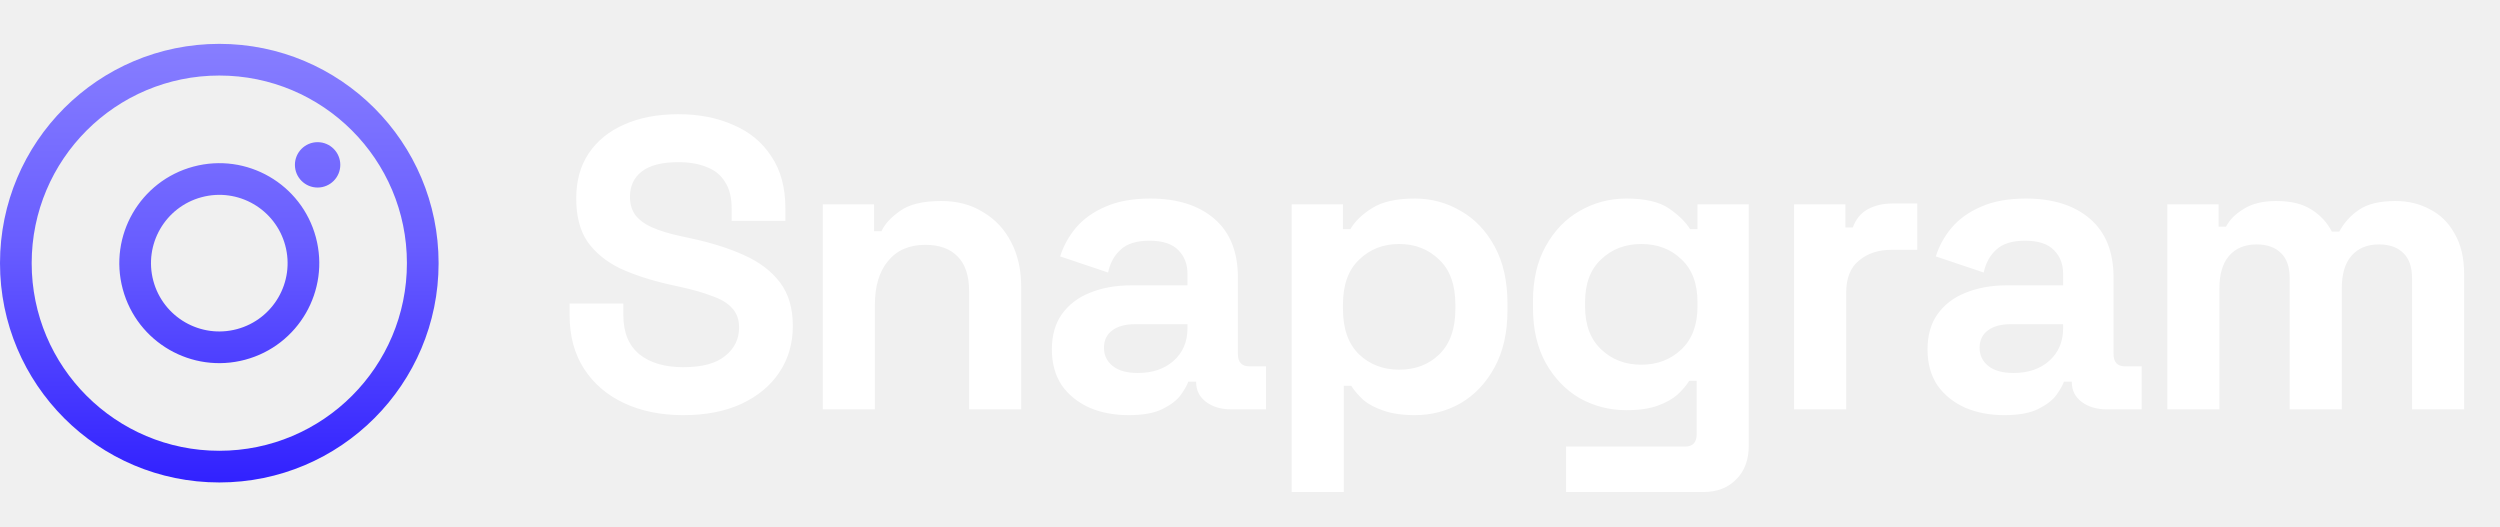
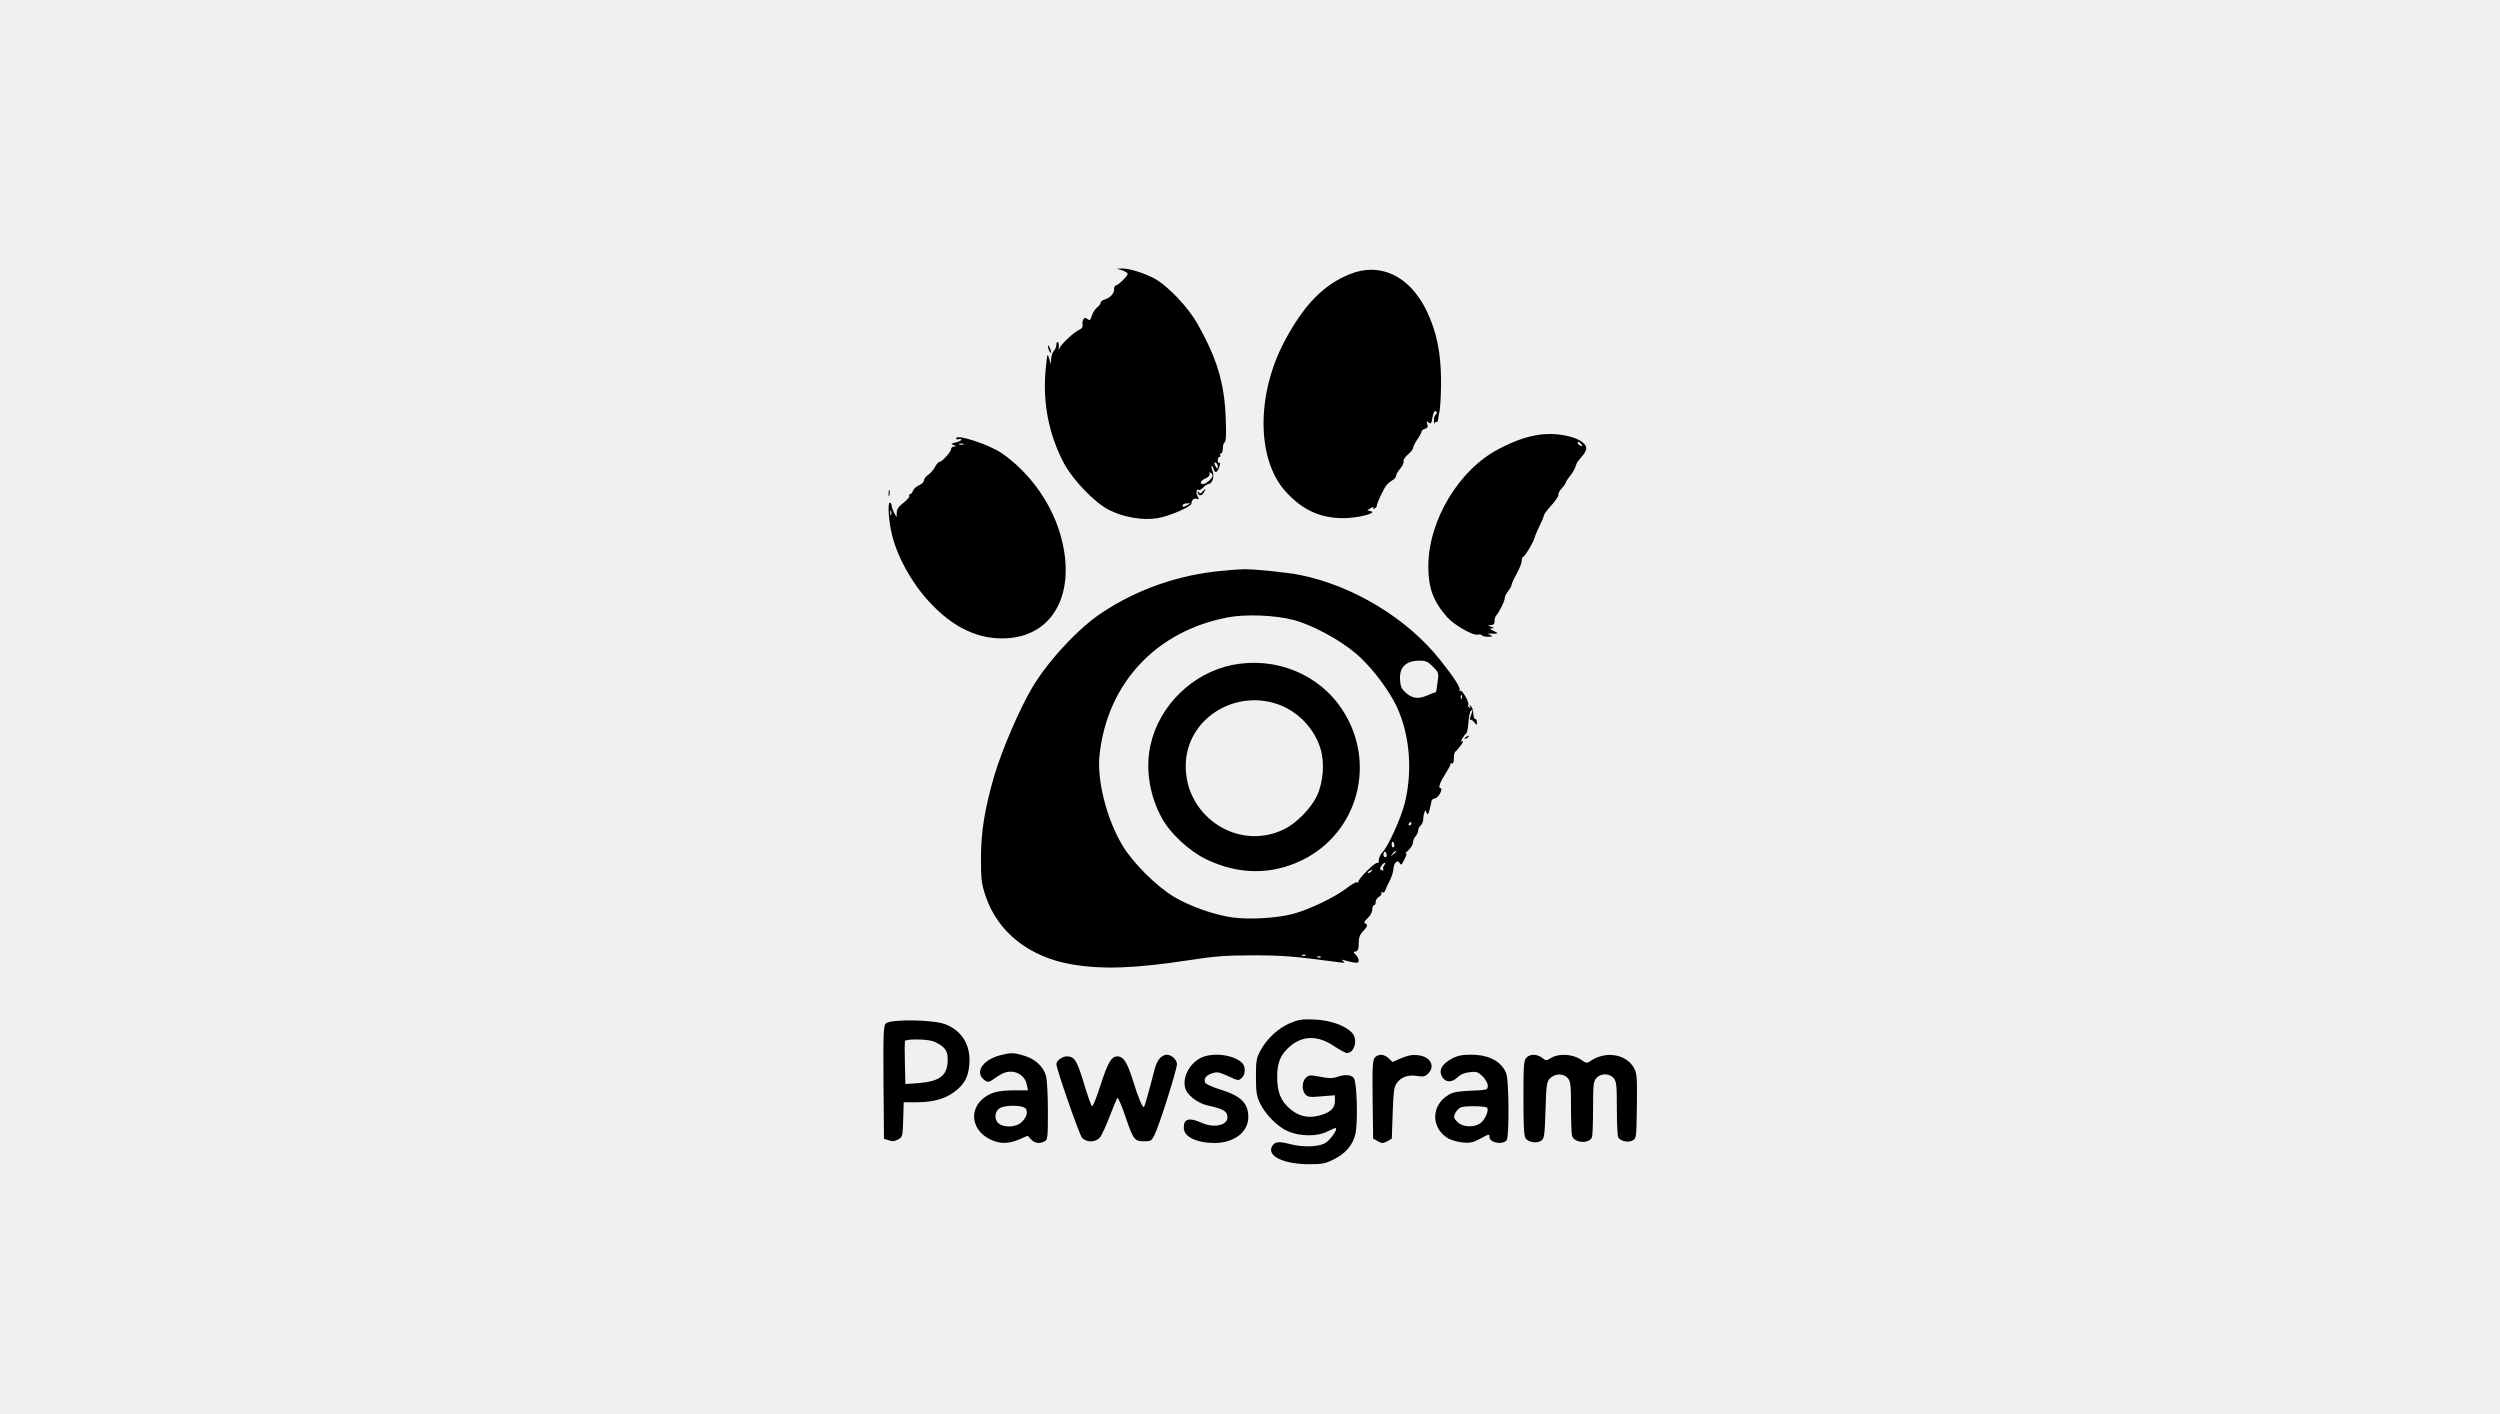
- <svg xmlns="http://www.w3.org/2000/svg" width="171" height="36" viewBox="0 0 171 36" fill="none">
-   <path fill-rule="evenodd" clip-rule="evenodd" d="M27.833 18C27.833 25.088 22.088 30.833 15 30.833C7.912 30.833 2.167 25.088 2.167 18C2.167 10.912 7.912 5.167 15 5.167C22.088 5.167 27.833 10.912 27.833 18ZM30 18C30 26.284 23.284 33 15 33C6.716 33 0 26.284 0 18C0 9.716 6.716 3 15 3C23.284 3 30 9.716 30 18ZM23.276 11.276C23.276 12.133 22.581 12.828 21.724 12.828C20.867 12.828 20.172 12.133 20.172 11.276C20.172 10.419 20.867 9.724 21.724 9.724C22.581 9.724 23.276 10.419 23.276 11.276ZM10.488 19.209C11.156 21.701 13.717 23.18 16.209 22.512C18.701 21.844 20.18 19.283 19.512 16.791C18.844 14.299 16.283 12.82 13.791 13.488C11.299 14.156 9.82 16.717 10.488 19.209ZM8.395 19.77C9.372 23.418 13.122 25.582 16.77 24.605C20.417 23.627 22.582 19.878 21.605 16.23C20.627 12.582 16.878 10.418 13.23 11.395C9.582 12.373 7.418 16.122 8.395 19.77Z" fill="url(#paint0_linear_120_1360)" />
-   <path d="M46.737 28.396C45.21 28.396 43.862 28.122 42.694 27.576C41.525 27.029 40.611 26.247 39.951 25.229C39.291 24.211 38.961 22.986 38.961 21.553V20.762H42.637V21.553C42.637 22.741 43.005 23.636 43.74 24.239C44.475 24.824 45.474 25.116 46.737 25.116C48.019 25.116 48.971 24.861 49.593 24.352C50.234 23.844 50.554 23.193 50.554 22.402C50.554 21.855 50.394 21.412 50.073 21.073C49.772 20.733 49.319 20.46 48.716 20.253C48.132 20.026 47.416 19.819 46.567 19.631L45.917 19.489C44.56 19.188 43.391 18.811 42.411 18.358C41.45 17.887 40.705 17.274 40.177 16.52C39.668 15.766 39.414 14.786 39.414 13.58C39.414 12.373 39.697 11.346 40.262 10.498C40.846 9.631 41.657 8.971 42.694 8.519C43.749 8.047 44.984 7.812 46.398 7.812C47.811 7.812 49.065 8.057 50.158 8.547C51.27 9.018 52.137 9.734 52.76 10.696C53.4 11.638 53.721 12.826 53.721 14.258V15.107H50.045V14.258C50.045 13.504 49.894 12.901 49.593 12.449C49.31 11.978 48.895 11.638 48.349 11.431C47.802 11.205 47.152 11.092 46.398 11.092C45.267 11.092 44.428 11.308 43.881 11.742C43.353 12.157 43.09 12.732 43.09 13.467C43.09 13.957 43.212 14.371 43.457 14.711C43.721 15.05 44.107 15.333 44.616 15.559C45.125 15.785 45.776 15.983 46.567 16.153L47.218 16.294C48.631 16.596 49.857 16.982 50.893 17.453C51.949 17.925 52.769 18.547 53.353 19.32C53.938 20.093 54.23 21.082 54.23 22.288C54.23 23.495 53.919 24.56 53.297 25.483C52.694 26.388 51.826 27.105 50.695 27.632C49.583 28.141 48.264 28.396 46.737 28.396ZM56.278 28V13.976H59.784V15.813H60.293C60.519 15.323 60.944 14.862 61.566 14.428C62.188 13.976 63.13 13.749 64.393 13.749C65.486 13.749 66.438 14.004 67.249 14.513C68.078 15.003 68.719 15.691 69.171 16.577C69.624 17.444 69.85 18.462 69.85 19.631V28H66.287V19.913C66.287 18.858 66.024 18.066 65.496 17.538C64.987 17.011 64.252 16.747 63.29 16.747C62.197 16.747 61.349 17.114 60.746 17.849C60.142 18.566 59.841 19.574 59.841 20.875V28H56.278ZM77.208 28.396C76.209 28.396 75.313 28.226 74.521 27.887C73.73 27.529 73.098 27.02 72.627 26.36C72.175 25.681 71.948 24.861 71.948 23.9C71.948 22.939 72.175 22.138 72.627 21.497C73.098 20.837 73.739 20.347 74.55 20.026C75.379 19.687 76.322 19.517 77.377 19.517H81.223V18.726C81.223 18.066 81.015 17.529 80.601 17.114C80.186 16.681 79.526 16.464 78.621 16.464C77.735 16.464 77.076 16.671 76.642 17.086C76.209 17.482 75.926 18 75.794 18.641L72.514 17.538C72.74 16.822 73.098 16.172 73.588 15.587C74.097 14.984 74.766 14.503 75.596 14.145C76.444 13.768 77.472 13.58 78.678 13.58C80.525 13.58 81.986 14.042 83.061 14.965C84.135 15.889 84.672 17.227 84.672 18.98V24.211C84.672 24.777 84.936 25.059 85.464 25.059H86.595V28H84.22C83.522 28 82.947 27.83 82.495 27.491C82.043 27.152 81.816 26.699 81.816 26.134V26.106H81.279C81.204 26.332 81.034 26.633 80.77 27.01C80.506 27.369 80.092 27.689 79.526 27.972C78.961 28.255 78.188 28.396 77.208 28.396ZM77.83 25.512C78.829 25.512 79.639 25.238 80.261 24.692C80.902 24.126 81.223 23.382 81.223 22.458V22.175H77.632C76.972 22.175 76.454 22.317 76.077 22.599C75.7 22.882 75.511 23.278 75.511 23.787C75.511 24.296 75.709 24.711 76.105 25.031C76.501 25.352 77.076 25.512 77.83 25.512ZM88.351 33.655V13.976H91.858V15.672H92.366C92.687 15.126 93.186 14.645 93.865 14.23C94.544 13.797 95.514 13.58 96.777 13.58C97.908 13.58 98.954 13.863 99.916 14.428C100.877 14.975 101.65 15.785 102.234 16.86C102.819 17.934 103.111 19.235 103.111 20.762V21.214C103.111 22.741 102.819 24.041 102.234 25.116C101.65 26.19 100.877 27.01 99.916 27.576C98.954 28.122 97.908 28.396 96.777 28.396C95.929 28.396 95.213 28.292 94.628 28.085C94.063 27.896 93.601 27.651 93.243 27.35C92.904 27.029 92.63 26.709 92.423 26.388H91.914V33.655H88.351ZM95.703 25.286C96.815 25.286 97.729 24.937 98.445 24.239C99.181 23.523 99.548 22.486 99.548 21.129V20.846C99.548 19.489 99.181 18.462 98.445 17.765C97.71 17.048 96.796 16.69 95.703 16.69C94.61 16.69 93.695 17.048 92.96 17.765C92.225 18.462 91.858 19.489 91.858 20.846V21.129C91.858 22.486 92.225 23.523 92.96 24.239C93.695 24.937 94.61 25.286 95.703 25.286ZM104.855 21.044V20.592C104.855 19.122 105.148 17.868 105.732 16.831C106.316 15.776 107.089 14.975 108.05 14.428C109.031 13.863 110.096 13.58 111.245 13.58C112.527 13.58 113.498 13.806 114.158 14.258C114.818 14.711 115.298 15.182 115.6 15.672H116.109V13.976H119.615V30.488C119.615 31.45 119.332 32.213 118.767 32.779C118.201 33.363 117.447 33.655 116.505 33.655H107.117V30.545H115.26C115.788 30.545 116.052 30.262 116.052 29.697V26.049H115.543C115.355 26.351 115.091 26.662 114.752 26.982C114.412 27.284 113.96 27.538 113.394 27.745C112.829 27.953 112.113 28.056 111.245 28.056C110.096 28.056 109.031 27.783 108.05 27.237C107.089 26.671 106.316 25.87 105.732 24.833C105.148 23.778 104.855 22.515 104.855 21.044ZM112.263 24.946C113.357 24.946 114.271 24.598 115.006 23.9C115.741 23.203 116.109 22.223 116.109 20.96V20.677C116.109 19.395 115.741 18.415 115.006 17.736C114.29 17.039 113.376 16.69 112.263 16.69C111.17 16.69 110.256 17.039 109.521 17.736C108.786 18.415 108.418 19.395 108.418 20.677V20.96C108.418 22.223 108.786 23.203 109.521 23.9C110.256 24.598 111.17 24.946 112.263 24.946ZM122.716 28V13.976H126.223V15.559H126.731C126.939 14.993 127.278 14.579 127.749 14.315C128.239 14.051 128.805 13.919 129.446 13.919H131.142V17.086H129.389C128.485 17.086 127.74 17.331 127.156 17.821C126.571 18.292 126.279 19.027 126.279 20.026V28H122.716ZM137.102 28.396C136.103 28.396 135.207 28.226 134.416 27.887C133.624 27.529 132.992 27.02 132.521 26.36C132.069 25.681 131.843 24.861 131.843 23.9C131.843 22.939 132.069 22.138 132.521 21.497C132.992 20.837 133.633 20.347 134.444 20.026C135.273 19.687 136.216 19.517 137.271 19.517H141.117V18.726C141.117 18.066 140.909 17.529 140.495 17.114C140.08 16.681 139.42 16.464 138.515 16.464C137.63 16.464 136.97 16.671 136.536 17.086C136.103 17.482 135.82 18 135.688 18.641L132.408 17.538C132.634 16.822 132.992 16.172 133.483 15.587C133.992 14.984 134.661 14.503 135.49 14.145C136.338 13.768 137.366 13.58 138.572 13.58C140.419 13.58 141.88 14.042 142.955 14.965C144.029 15.889 144.566 17.227 144.566 18.98V24.211C144.566 24.777 144.83 25.059 145.358 25.059H146.489V28H144.114C143.416 28 142.842 27.83 142.389 27.491C141.937 27.152 141.711 26.699 141.711 26.134V26.106H141.173C141.098 26.332 140.928 26.633 140.664 27.01C140.4 27.369 139.986 27.689 139.42 27.972C138.855 28.255 138.082 28.396 137.102 28.396ZM137.724 25.512C138.723 25.512 139.533 25.238 140.155 24.692C140.796 24.126 141.117 23.382 141.117 22.458V22.175H137.526C136.866 22.175 136.348 22.317 135.971 22.599C135.594 22.882 135.405 23.278 135.405 23.787C135.405 24.296 135.603 24.711 135.999 25.031C136.395 25.352 136.97 25.512 137.724 25.512ZM148.246 28V13.976H151.752V15.502H152.261C152.506 15.031 152.911 14.626 153.476 14.287C154.042 13.928 154.787 13.749 155.71 13.749C156.709 13.749 157.51 13.947 158.114 14.343C158.717 14.72 159.179 15.22 159.499 15.842H160.008C160.328 15.239 160.781 14.739 161.365 14.343C161.949 13.947 162.779 13.749 163.853 13.749C164.72 13.749 165.503 13.938 166.2 14.315C166.916 14.673 167.482 15.229 167.897 15.983C168.33 16.718 168.547 17.651 168.547 18.782V28H164.984V19.037C164.984 18.264 164.786 17.689 164.391 17.312C163.995 16.916 163.439 16.718 162.722 16.718C161.912 16.718 161.28 16.982 160.828 17.51C160.394 18.019 160.178 18.754 160.178 19.715V28H156.615V19.037C156.615 18.264 156.417 17.689 156.021 17.312C155.625 16.916 155.069 16.718 154.353 16.718C153.542 16.718 152.911 16.982 152.459 17.51C152.025 18.019 151.808 18.754 151.808 19.715V28H148.246Z" fill="white" />
-   <defs>
-     <linearGradient id="paint0_linear_120_1360" x1="15" y1="3" x2="15" y2="33" gradientUnits="userSpaceOnUse">
-       <stop stop-color="#877EFF" />
-       <stop offset="0.461" stop-color="#685DFF" />
-       <stop offset="1" stop-color="#3121FF" />
-     </linearGradient>
-   </defs>
+ <svg xmlns="http://www.w3.org/2000/svg" version="1.0" width="1472pt" height="832pt" viewBox="0 0 1472 832" preserveAspectRatio="xMidYMid meet">
+   <g transform="translate(0,832) scale(0.1,-0.1)" fill="#000000" stroke="none">
+     <path d="M6608 6728 c17 -6 32 -15 32 -20 0 -13 -56 -68 -69 -68 -6 0 -11 -11 -11 -23 0 -26 -23 -51 -57 -61 -13 -4 -23 -13 -23 -19 0 -7 -9 -19 -20 -27 -11 -8 -25 -29 -31 -48 -9 -28 -13 -31 -26 -21 -12 10 -16 10 -24 -2 -5 -8 -7 -22 -5 -32 3 -12 -4 -22 -20 -29 -34 -16 -111 -89 -118 -113 -3 -12 -4 -8 -2 8 2 15 -1 30 -5 33 -5 3 -9 -4 -9 -16 0 -12 -7 -28 -15 -36 -8 -9 -15 -30 -16 -47 l-1 -32 -11 35 c-10 33 -11 29 -20 -65 -19 -193 18 -382 106 -550 53 -100 184 -237 268 -278 87 -44 199 -62 285 -48 70 12 199 68 199 86 0 20 16 34 31 28 14 -5 15 -3 5 16 -12 22 -6 46 8 36 5 -2 16 4 26 15 10 11 23 20 30 20 22 0 37 43 25 74 -6 16 -9 31 -6 33 2 3 7 -5 11 -16 9 -30 21 -26 34 9 6 18 6 28 1 25 -6 -4 -10 3 -10 14 0 12 5 21 11 21 5 0 7 5 4 10 -3 6 -1 10 4 10 6 0 11 13 11 29 0 17 5 33 11 37 8 5 10 47 6 143 -8 204 -49 344 -162 547 -57 104 -180 233 -261 276 -62 32 -147 58 -188 57 l-31 -1 33 -10z m562 -1156 c0 -15 -2 -15 -10 -2 -13 20 -13 33 0 25 6 -3 10 -14 10 -23z m-30 -53 c0 -14 -38 -49 -55 -49 -25 0 -17 20 13 33 17 7 27 18 24 26 -3 8 0 11 7 7 6 -4 11 -11 11 -17z m-132 -164 c-2 -1 -12 -7 -24 -13 -15 -8 -21 -8 -21 1 0 7 11 13 24 13 14 1 23 1 21 -1z" />
+     <path d="M7946 6705 c-155 -63 -270 -182 -383 -395 -166 -312 -164 -694 5 -882 98 -109 201 -158 339 -159 80 -1 207 30 165 41 l-22 5 21 13 c12 8 18 9 15 3 -4 -6 -1 -9 7 -5 7 2 14 10 14 17 0 12 22 61 48 108 8 14 26 31 40 39 14 7 25 20 25 28 0 8 11 27 25 43 13 16 22 36 19 43 -3 7 9 25 25 39 17 14 31 32 31 39 0 7 11 30 25 50 14 20 25 41 25 47 0 5 9 13 20 16 16 5 19 12 14 28 -6 19 -5 20 8 9 13 -10 16 -7 22 28 3 22 11 40 16 40 12 0 13 -17 1 -24 -5 -3 -8 -18 -8 -33 0 -16 2 -22 4 -15 3 6 8 10 12 8 4 -3 7 3 8 12 1 9 5 35 10 57 4 22 8 101 8 175 -1 163 -26 287 -85 410 -100 206 -275 289 -454 215z" />
+     <path d="M6171 6280 c0 -8 4 -22 9 -30 12 -18 12 -2 0 25 -6 13 -9 15 -9 5z" />
+     <path d="M9060 5760 c-76 -12 -141 -35 -234 -83 -236 -122 -416 -422 -416 -692 0 -128 29 -206 111 -299 39 -45 153 -110 179 -103 11 3 23 1 26 -4 3 -5 20 -9 37 -8 27 0 29 2 12 10 -18 8 -18 9 5 8 43 -2 46 2 15 16 -24 11 -26 14 -10 16 17 1 16 2 -5 9 -24 8 -24 8 -2 9 16 1 22 7 22 24 0 13 4 27 9 32 18 19 51 86 51 103 0 9 9 28 20 42 11 14 20 30 20 36 0 6 13 35 30 65 16 30 30 64 30 76 0 12 4 23 9 25 12 5 59 83 66 111 4 14 18 46 31 73 13 26 24 52 24 58 0 6 20 34 45 61 25 28 43 55 41 62 -3 6 6 23 20 38 13 14 24 30 24 35 0 5 11 21 24 37 13 15 27 39 31 52 4 14 11 29 16 35 5 6 18 22 29 35 11 13 20 32 20 41 0 56 -152 99 -280 80z m250 -55 c11 -13 10 -14 -4 -9 -9 3 -16 10 -16 15 0 13 6 11 20 -6z" />
+     <path d="M5630 5739 c0 -6 7 -9 15 -5 8 3 15 2 15 -3 0 -5 -15 -12 -32 -16 -29 -6 -31 -8 -13 -15 17 -7 17 -9 3 -9 -10 -1 -18 -7 -18 -15 0 -17 -54 -76 -69 -76 -6 0 -17 -13 -26 -30 -8 -16 -27 -37 -40 -46 -14 -9 -25 -24 -25 -33 0 -9 -13 -22 -30 -29 -16 -7 -32 -22 -35 -33 -4 -10 -11 -19 -16 -19 -6 0 -8 -4 -5 -9 4 -5 -12 -24 -34 -41 -28 -22 -40 -39 -40 -58 l-1 -27 -14 25 c-8 14 -14 33 -15 43 0 9 -5 17 -11 17 -14 0 -6 -114 13 -189 32 -131 116 -283 218 -393 141 -154 293 -226 459 -216 283 16 415 283 310 625 -57 185 -185 358 -343 466 -76 51 -266 113 -266 86z m43 -36 c-7 -2 -19 -2 -25 0 -7 3 -2 5 12 5 14 0 19 -2 13 -5z m-426 -415 c-3 -7 -5 -2 -5 12 0 14 2 19 5 13 2 -7 2 -19 0 -25z" />
+     <path d="M5232 5415 c0 -16 2 -22 5 -12 2 9 2 23 0 30 -3 6 -5 -1 -5 -18z" />
+     <path d="M7080 5425 c-11 -13 -15 -13 -22 -3 -8 10 -9 10 -6 -1 6 -23 22 -23 36 -1 15 24 10 26 -8 5z" />
+     <path d="M7197 4959 c-253 -22 -498 -107 -708 -246 -135 -88 -314 -280 -408 -436 -75 -124 -182 -373 -227 -525 -56 -195 -78 -328 -78 -482 0 -130 3 -153 27 -225 71 -214 259 -362 512 -404 182 -30 366 -23 690 26 149 23 213 28 375 28 178 0 242 -6 505 -41 32 -4 37 -3 25 6 -13 10 -13 11 2 7 9 -3 33 -9 52 -13 30 -5 36 -3 36 11 0 9 -8 24 -17 33 -16 16 -16 17 0 20 13 3 17 14 17 47 0 33 6 51 25 71 28 30 31 40 13 47 -9 4 -4 14 15 31 16 15 27 36 27 51 0 14 5 25 10 25 6 0 10 9 10 20 0 10 9 24 20 30 11 6 17 16 14 22 -4 7 -3 8 5 4 6 -4 14 0 17 11 3 10 15 35 26 56 11 21 21 51 22 67 3 39 23 61 36 40 10 -17 12 -16 33 28 10 20 11 30 4 26 -7 -3 0 6 16 20 15 14 27 35 27 46 0 12 7 28 15 36 8 9 15 24 15 33 0 10 7 24 15 31 8 7 15 23 15 35 0 13 3 31 7 41 6 16 7 16 13 -2 6 -15 10 -11 18 21 6 22 11 45 11 50 0 6 10 12 22 15 22 5 48 60 29 60 -14 0 2 41 32 86 15 23 28 47 28 54 0 6 5 8 10 5 6 -4 10 8 10 29 0 19 4 37 10 41 5 3 19 20 32 37 12 17 16 28 9 24 -11 -7 -11 -4 -1 15 7 13 17 27 23 30 5 4 11 33 13 65 2 31 8 62 14 68 13 13 13 5 -1 -31 -5 -15 -7 -24 -3 -21 3 4 14 -2 23 -13 17 -21 17 -21 17 -1 0 11 -5 20 -10 19 -6 -1 -10 12 -11 30 0 18 -6 38 -14 45 -12 11 -13 11 -6 -1 5 -10 4 -12 -4 -7 -6 4 -9 11 -6 16 8 14 -36 91 -48 83 -6 -3 -7 -1 -3 5 7 12 -35 77 -115 177 -193 243 -511 436 -822 499 -77 16 -285 37 -342 34 -16 0 -70 -4 -118 -9z m418 -289 c113 -30 274 -117 370 -199 76 -65 161 -171 218 -271 94 -168 120 -402 68 -610 -24 -92 -96 -251 -131 -288 -13 -13 -22 -35 -22 -49 0 -14 -4 -20 -7 -14 -8 12 -118 -96 -113 -112 1 -5 -2 -6 -7 -2 -6 3 -33 -12 -60 -33 -66 -52 -218 -126 -314 -152 -99 -27 -267 -36 -367 -21 -109 17 -243 65 -335 119 -107 64 -245 201 -309 309 -91 155 -148 380 -132 528 46 422 333 730 756 810 103 20 281 13 385 -15z m822 -275 c32 -32 35 -39 29 -78 -3 -23 -7 -50 -8 -59 -1 -9 -5 -16 -8 -16 -3 1 -22 -6 -42 -15 -54 -24 -89 -21 -127 11 -26 22 -34 36 -37 72 -8 79 31 120 115 120 36 0 49 -6 78 -35z m170 -187 c-3 -8 -6 -5 -6 6 -1 11 2 17 5 13 3 -3 4 -12 1 -19z m-297 -738 c0 -5 -5 -10 -11 -10 -5 0 -7 5 -4 10 3 6 8 10 11 10 2 0 4 -4 4 -10z m-100 -126 c0 -8 -4 -14 -8 -14 -4 0 -8 9 -8 19 0 11 4 17 8 15 4 -3 8 -12 8 -20z m-46 -66 c-9 -14 -23 2 -17 18 4 12 8 13 14 3 4 -7 5 -17 3 -21z m56 28 c0 -2 -8 -10 -17 -17 -16 -13 -17 -12 -4 4 13 16 21 21 21 13z m-70 -81 c-6 -8 -9 -19 -5 -24 3 -7 0 -8 -9 -5 -12 5 -13 9 -3 25 6 10 16 19 21 19 4 0 3 -7 -4 -15z m-75 -35 c-3 -5 -12 -10 -18 -10 -7 0 -6 4 3 10 19 12 23 12 15 0z m-388 -496 c-3 -3 -12 -4 -19 -1 -8 3 -5 6 6 6 11 1 17 -2 13 -5z m90 -10 c-3 -3 -12 -4 -19 -1 -8 3 -5 6 6 6 11 1 17 -2 13 -5z" />
+     <path d="M7257 4405 c-235 -47 -431 -238 -483 -472 -31 -139 -5 -302 69 -433 49 -89 160 -191 258 -239 191 -92 385 -94 567 -5 330 162 440 575 235 886 -137 209 -393 313 -646 263z m276 -235 c112 -42 206 -141 241 -255 27 -83 18 -200 -20 -281 -35 -74 -121 -162 -194 -197 -280 -136 -603 91 -577 406 22 257 299 421 550 327z" />
+     <path d="M8630 3980 c-9 -6 -10 -10 -3 -10 6 0 15 5 18 10 8 12 4 12 -15 0z" />
+     <path d="M7596 2296 c-70 -30 -137 -92 -174 -161 -24 -45 -27 -60 -27 -155 0 -87 4 -113 22 -152 31 -67 104 -142 166 -169 72 -31 175 -32 235 0 24 12 46 21 48 19 10 -11 -36 -74 -66 -90 -43 -22 -133 -24 -210 -3 -62 16 -85 13 -101 -16 -29 -56 69 -103 216 -104 79 0 97 3 147 28 71 35 114 85 129 152 15 69 9 306 -10 328 -16 20 -55 22 -101 5 -25 -8 -48 -8 -97 2 -58 11 -66 11 -83 -5 -25 -22 -26 -77 -3 -100 14 -15 29 -16 95 -10 l78 6 0 -35 c0 -43 -30 -69 -99 -86 -63 -15 -118 -1 -168 43 -52 46 -73 98 -73 185 0 85 19 132 74 180 76 66 167 67 263 1 32 -21 65 -39 74 -39 46 0 66 83 28 121 -42 42 -128 72 -219 76 -73 3 -93 0 -144 -21z" />
+     <path d="M5216 2294 c-14 -14 -16 -56 -14 -347 l3 -332 28 -9 c21 -8 35 -7 55 5 26 14 27 18 30 117 l3 102 78 0 c95 0 167 20 223 63 56 43 79 85 85 155 11 116 -41 203 -143 242 -73 27 -323 30 -348 4z m275 -104 c20 -6 48 -22 63 -36 21 -22 26 -36 26 -78 -1 -87 -46 -123 -168 -133 l-81 -6 -3 122 c-2 67 -1 126 0 131 5 13 117 13 163 0z" />
+     <path d="M5887 2106 c-108 -29 -152 -107 -84 -150 12 -8 22 -7 35 2 57 41 81 52 114 52 46 0 86 -33 94 -77 l7 -33 -79 0 c-99 0 -145 -13 -189 -51 -85 -75 -57 -196 57 -243 51 -22 100 -20 159 5 l50 22 20 -22 c22 -23 49 -27 80 -11 18 10 19 23 19 178 0 92 -5 185 -11 207 -15 55 -64 100 -129 119 -63 19 -79 19 -143 2z m147 -309 c24 -18 11 -62 -26 -90 -34 -26 -101 -26 -129 -1 -28 25 -22 74 11 91 33 17 121 16 144 0z" />
+     <path d="M6831 2091 c-11 -11 -25 -37 -30 -58 -6 -21 -21 -80 -35 -132 -14 -51 -27 -96 -30 -98 -8 -9 -33 51 -66 157 -33 105 -55 140 -91 140 -35 0 -56 -36 -99 -169 -25 -79 -46 -129 -51 -124 -5 5 -27 67 -48 138 -41 134 -54 155 -101 155 -25 0 -60 -26 -60 -45 0 -29 135 -417 151 -434 28 -30 82 -28 107 4 10 13 36 69 57 125 21 55 41 103 45 105 4 2 24 -43 44 -102 48 -143 56 -153 111 -153 42 0 46 3 63 38 27 52 132 385 132 416 0 27 -32 56 -62 56 -10 0 -27 -9 -37 -19z" />
+     <path d="M7068 2090 c-64 -34 -104 -108 -91 -171 9 -44 71 -94 134 -108 85 -19 109 -31 115 -58 14 -55 -70 -80 -151 -44 -74 33 -105 24 -105 -29 0 -53 73 -89 180 -90 116 0 200 64 200 152 0 83 -43 125 -165 163 -46 14 -85 32 -89 40 -9 25 4 43 40 55 29 10 41 8 90 -14 66 -31 68 -31 88 -10 21 21 20 67 -2 87 -53 49 -177 62 -244 27z" />
+     <path d="M8096 2094 c-14 -14 -16 -47 -14 -247 l3 -231 28 -16 c24 -13 30 -13 55 0 l27 16 5 149 c4 122 8 155 23 176 25 37 66 52 120 44 38 -6 48 -4 66 14 44 44 13 100 -60 108 -33 4 -59 -1 -97 -17 l-53 -23 -23 22 c-27 25 -58 27 -80 5z" />
+     <path d="M8549 2087 c-56 -30 -78 -65 -61 -101 18 -39 57 -44 92 -11 19 19 43 29 74 32 40 5 48 2 76 -25 17 -17 30 -41 30 -55 0 -24 -2 -25 -98 -29 -75 -3 -106 -8 -132 -24 -105 -61 -106 -196 -3 -257 18 -10 56 -21 85 -24 44 -4 61 0 101 21 56 30 57 31 57 11 0 -33 77 -48 101 -19 16 19 14 350 -2 393 -27 71 -101 110 -205 111 -55 0 -81 -5 -115 -23z m207 -289 c11 -12 -6 -59 -31 -84 -35 -35 -112 -34 -145 1 -20 21 -22 28 -12 50 7 14 22 30 34 35 25 10 143 8 154 -2z" />
+     <path d="M8987 2092 c-15 -16 -17 -48 -17 -238 0 -161 3 -225 13 -237 17 -24 68 -31 92 -13 18 13 20 29 25 180 5 154 7 167 27 187 30 30 80 30 105 0 16 -20 18 -42 18 -170 0 -80 3 -156 6 -168 12 -44 102 -50 118 -8 3 9 6 86 6 170 0 134 2 156 18 176 26 31 78 31 104 0 16 -20 18 -43 18 -180 0 -86 4 -161 8 -168 14 -22 57 -32 83 -19 24 12 24 12 27 201 2 170 0 194 -16 225 -47 86 -172 105 -263 39 -13 -10 -23 -8 -49 11 -47 33 -128 39 -173 13 -33 -20 -34 -20 -56 -2 -30 24 -73 24 -94 1z" />
+   </g>
</svg>
